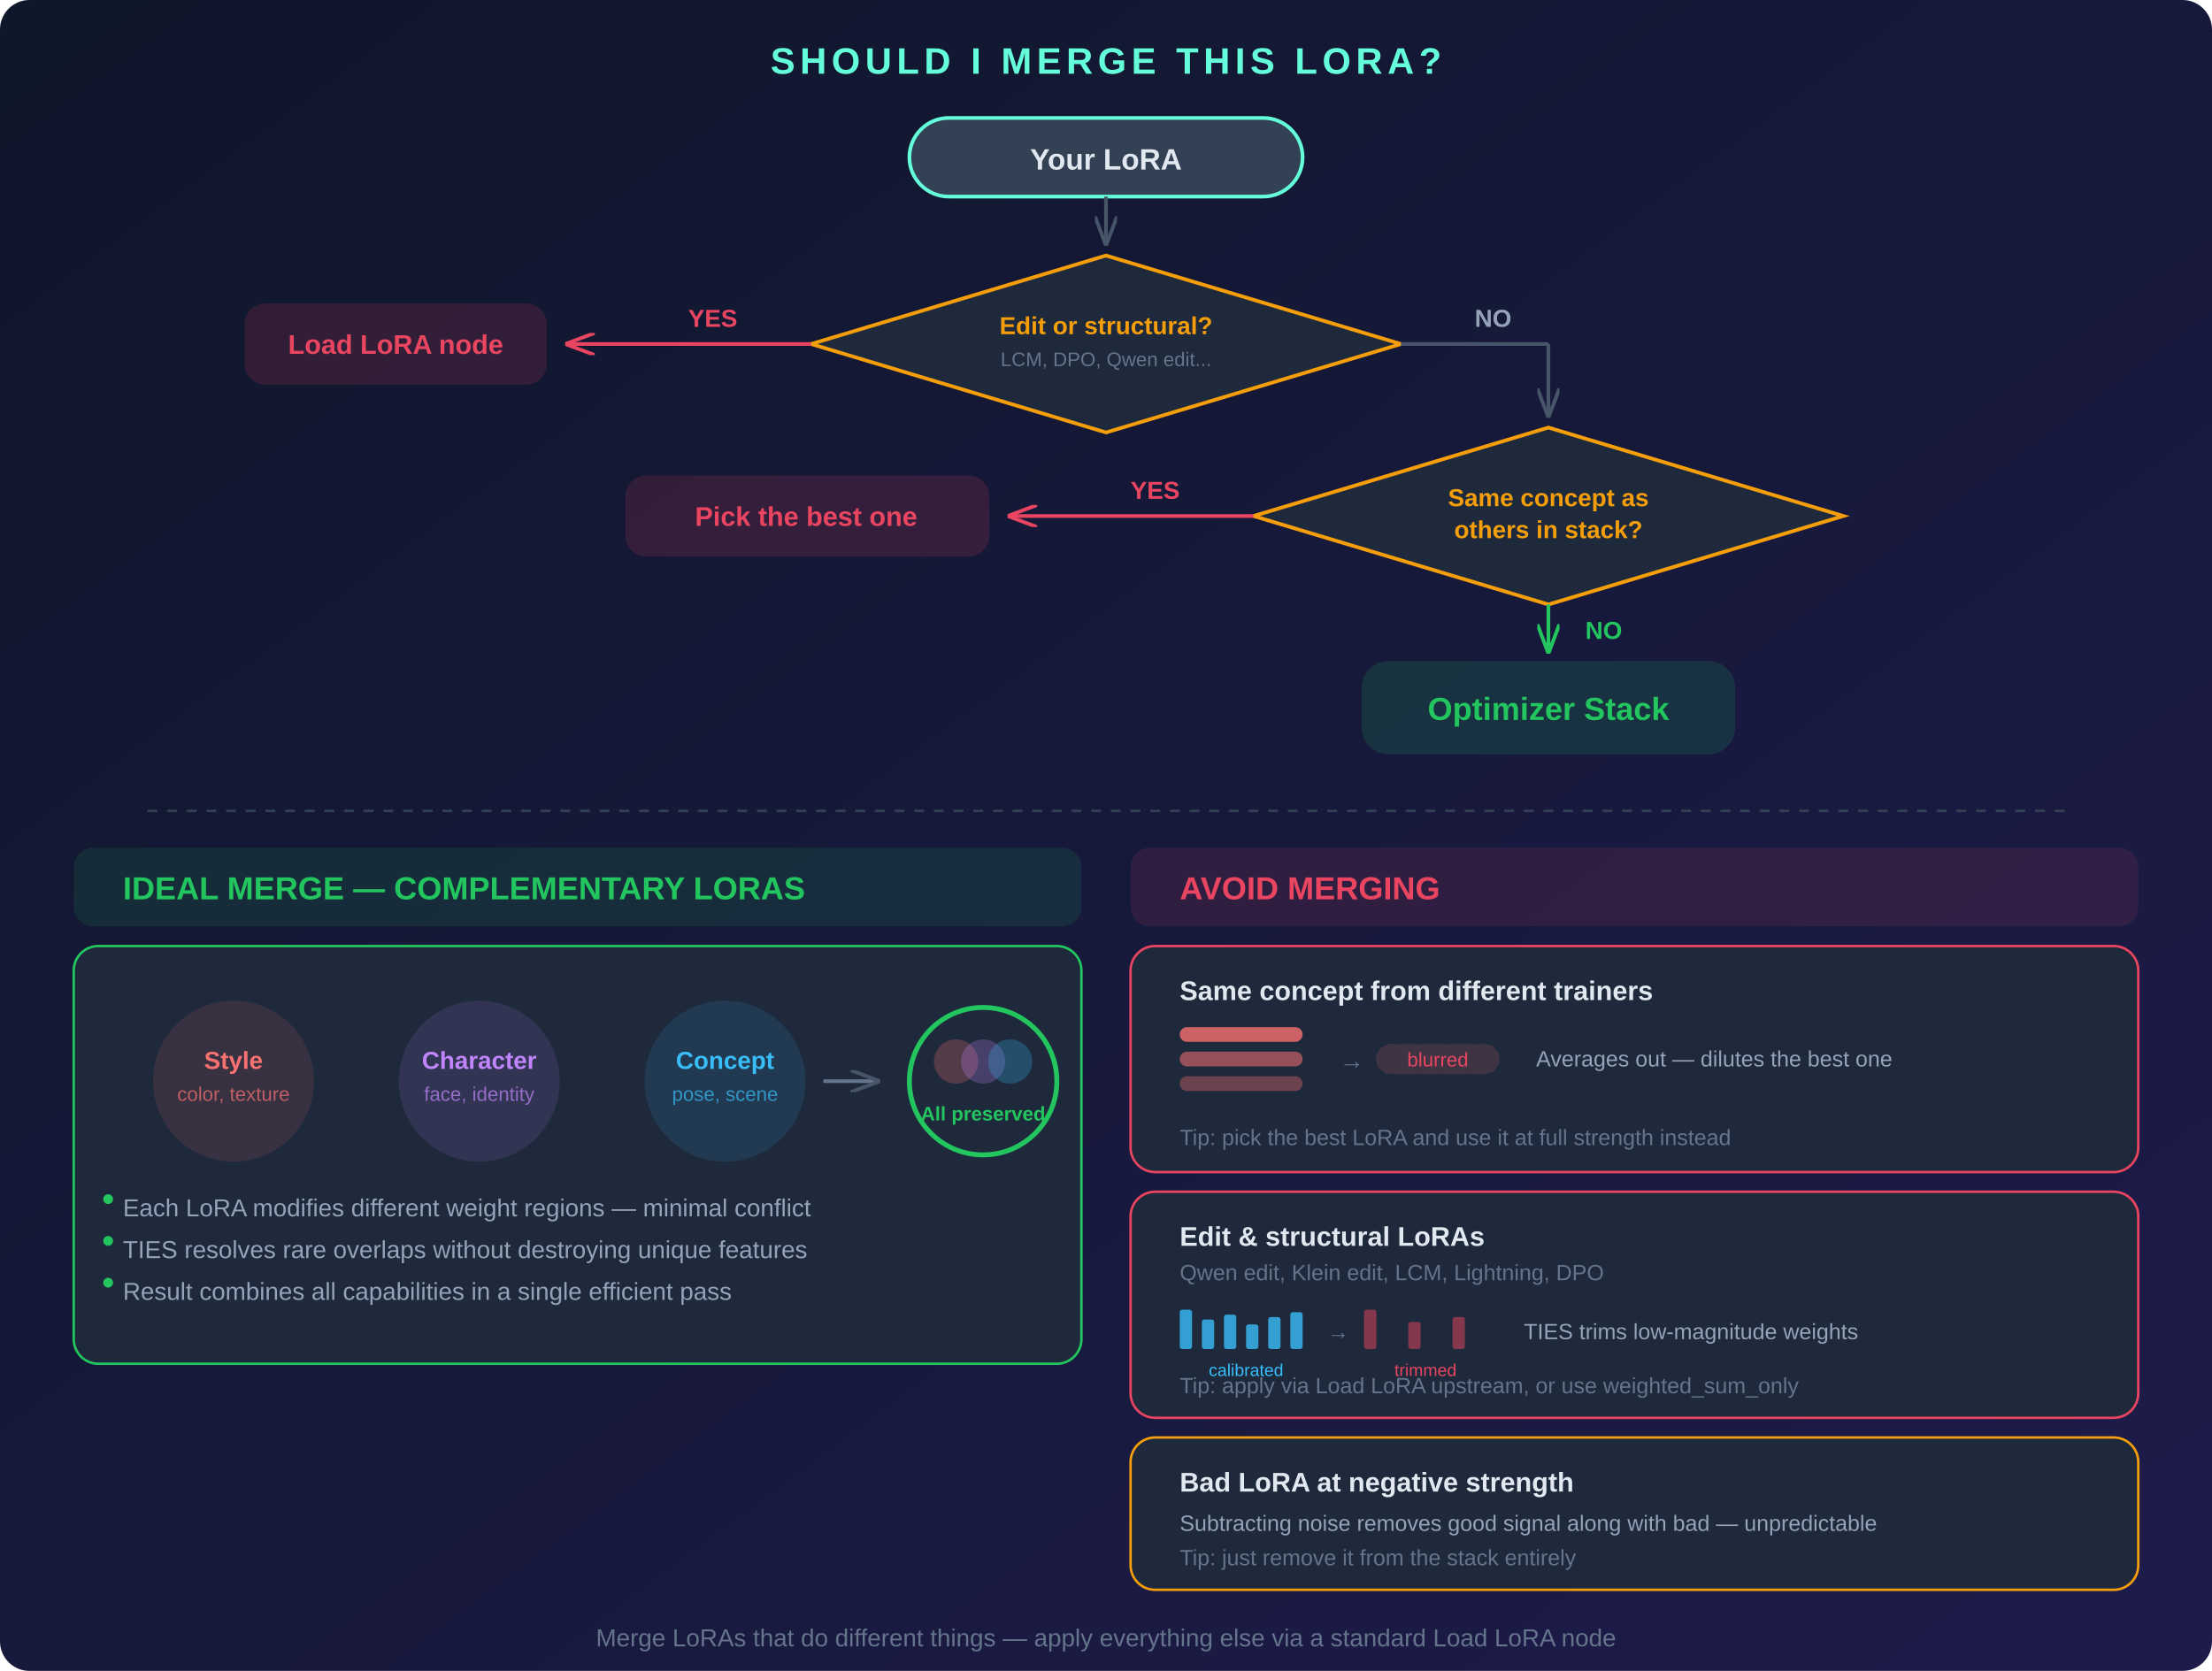
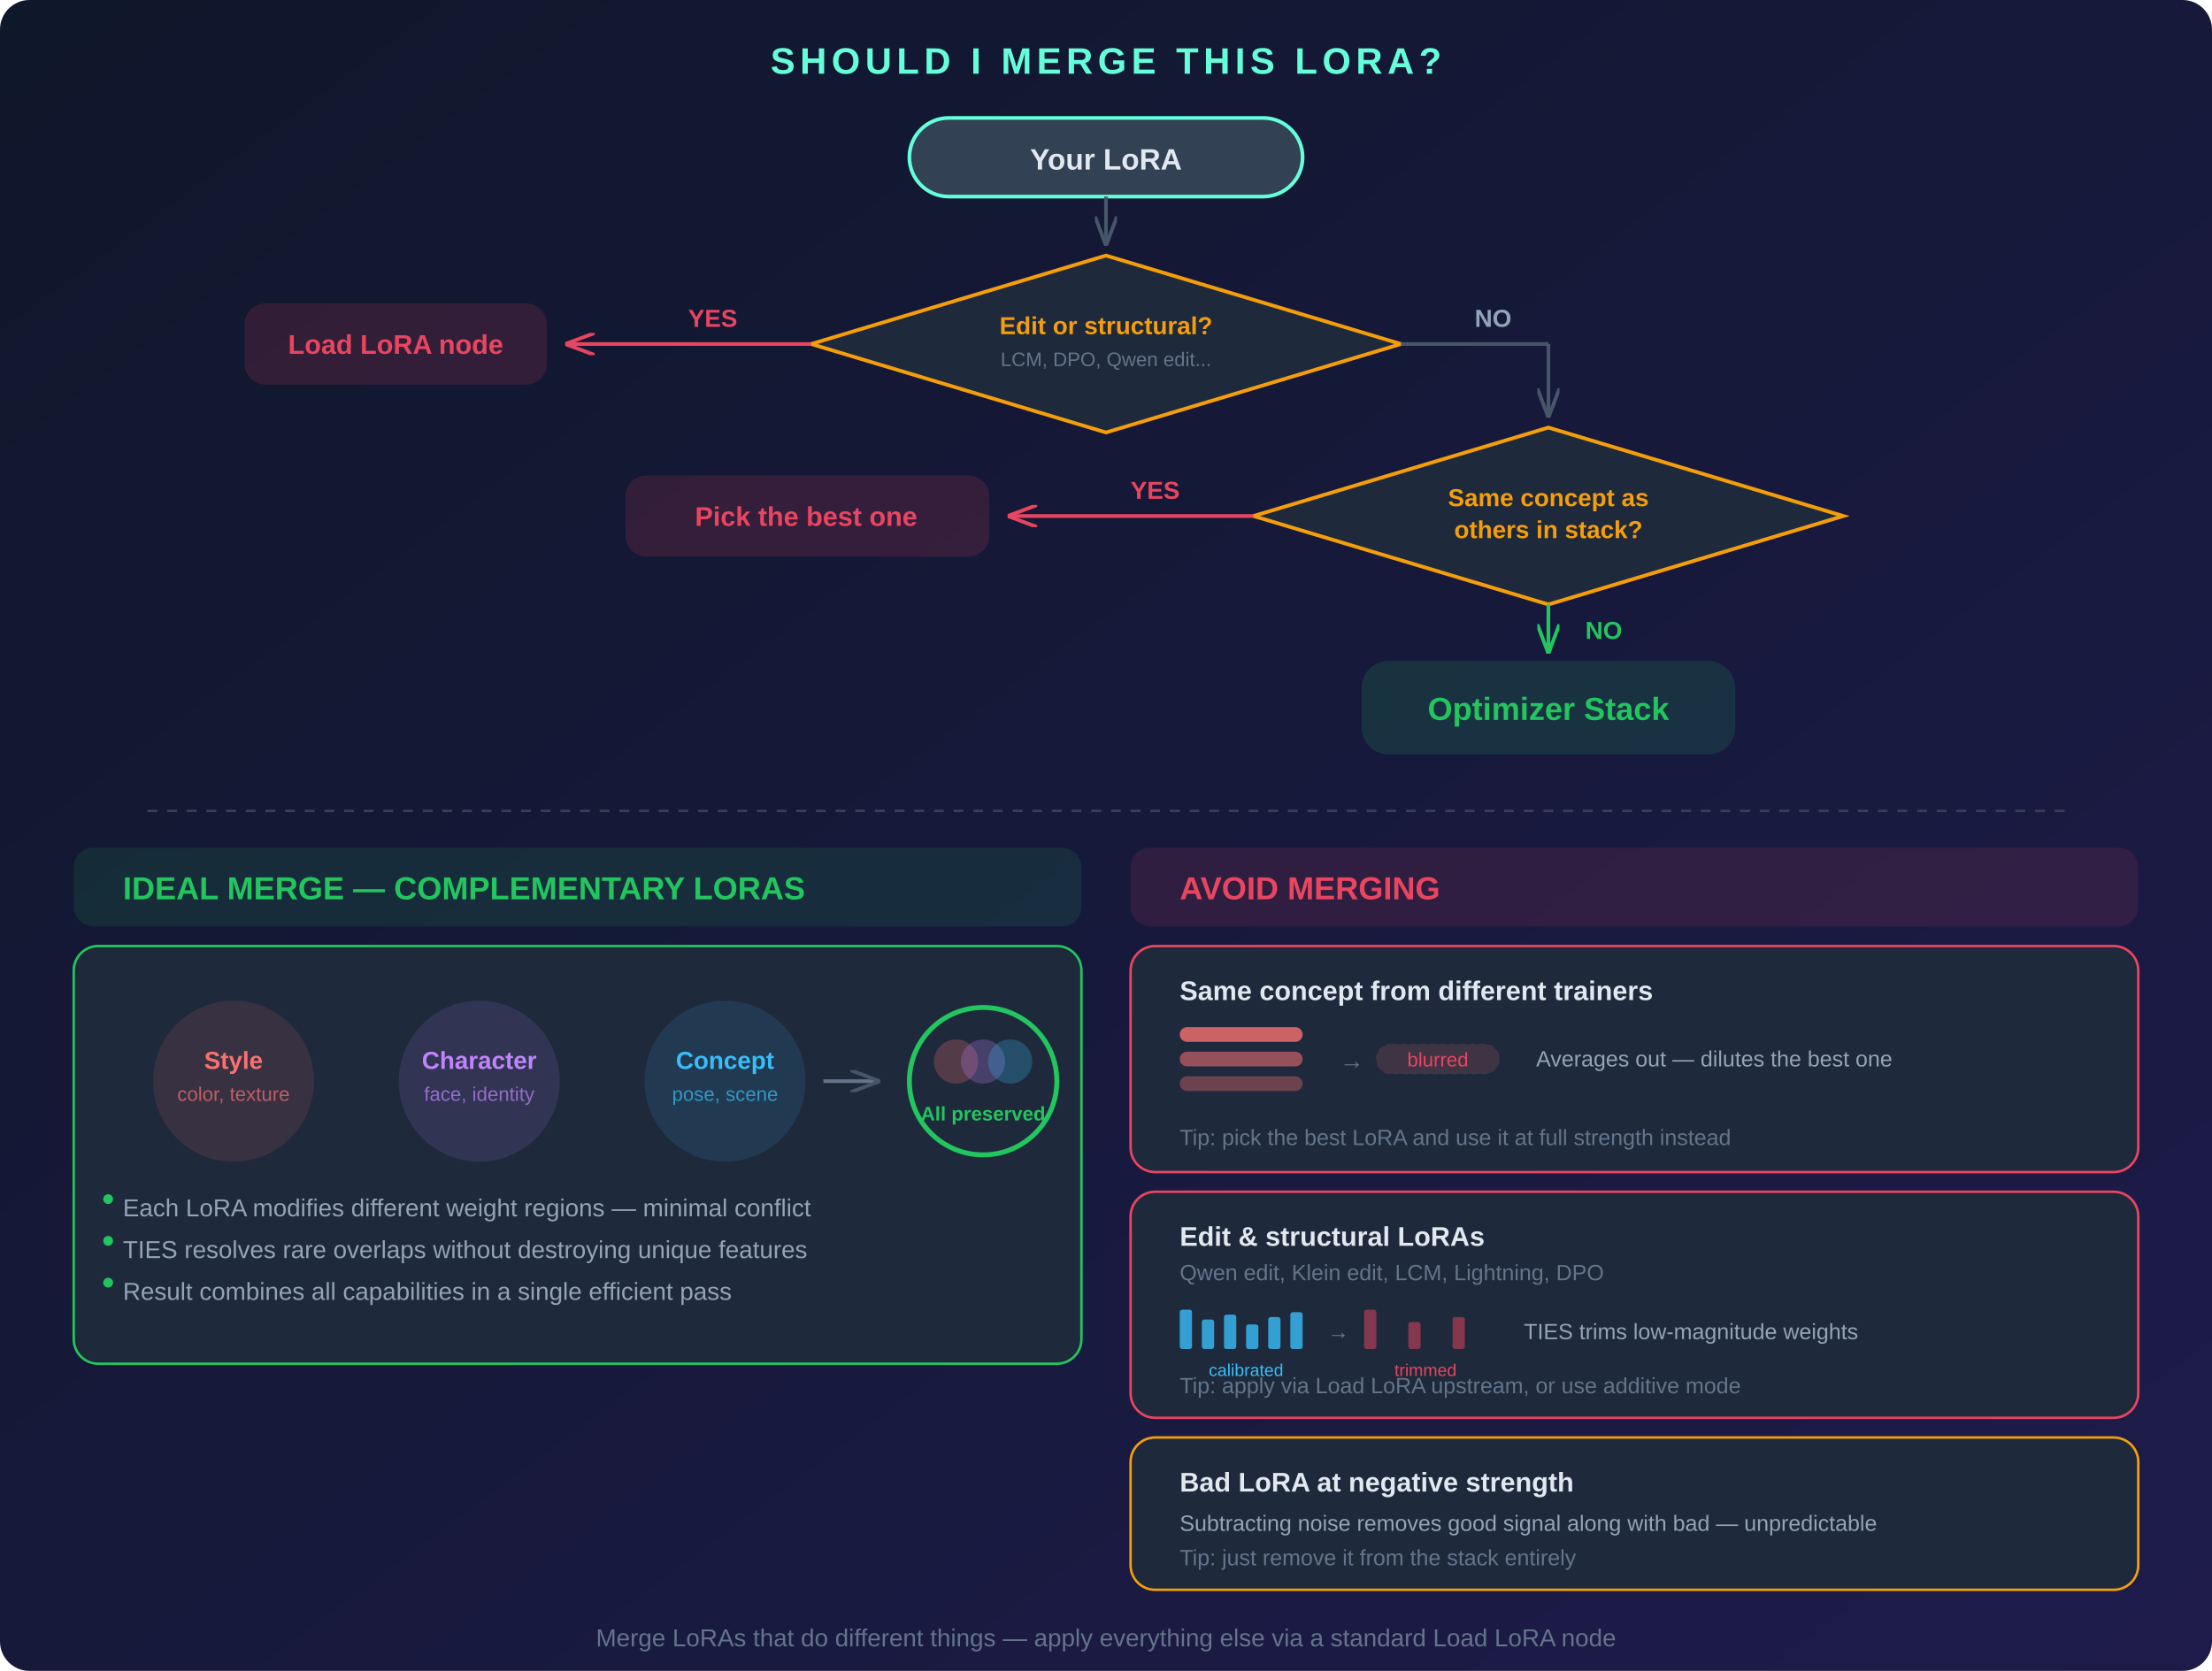
<svg xmlns="http://www.w3.org/2000/svg" viewBox="0 0 900 680">
  <defs>
    <linearGradient id="ucbg" x1="0%" y1="0%" x2="100%" y2="100%">
      <stop offset="0%" style="stop-color:#0f172a" />
      <stop offset="100%" style="stop-color:#1e1b4b" />
    </linearGradient>
    <marker id="arr" markerWidth="8" markerHeight="6" refX="8" refY="3" orient="auto">
      <path d="M0,0 L8,3 L0,6" fill="none" stroke="#475569" stroke-width="1" />
    </marker>
    <marker id="arrG" markerWidth="8" markerHeight="6" refX="8" refY="3" orient="auto">
      <path d="M0,0 L8,3 L0,6" fill="none" stroke="#22c55e" stroke-width="1" />
    </marker>
    <marker id="arrR" markerWidth="8" markerHeight="6" refX="8" refY="3" orient="auto">
      <path d="M0,0 L8,3 L0,6" fill="none" stroke="#e94560" stroke-width="1" />
    </marker>
  </defs>
  <rect width="900" height="680" rx="12" fill="url(#ucbg)" />
  <text x="450" y="30" font-family="Segoe UI, Arial, sans-serif" font-size="15" fill="#64ffda" text-anchor="middle" font-weight="700" letter-spacing="2">SHOULD I MERGE THIS LORA?</text>
  <rect x="370" y="48" width="160" height="32" rx="16" fill="#334155" stroke="#64ffda" stroke-width="1.5" />
  <text x="450" y="69" font-family="Segoe UI, Arial, sans-serif" font-size="12" fill="#e2e8f0" text-anchor="middle" font-weight="600">Your LoRA</text>
  <line x1="450" y1="80" x2="450" y2="100" stroke="#475569" stroke-width="1.5" marker-end="url(#arr)" />
  <polygon points="450,104 570,140 450,176 330,140" fill="#1e293b" stroke="#f59e0b" stroke-width="1.5" />
  <text x="450" y="136" font-family="Segoe UI, Arial, sans-serif" font-size="10" fill="#f59e0b" text-anchor="middle" font-weight="600">Edit or structural?</text>
  <text x="450" y="149" font-family="Segoe UI, Arial, sans-serif" font-size="8" fill="#64748b" text-anchor="middle">LCM, DPO, Qwen edit...</text>
  <line x1="330" y1="140" x2="230" y2="140" stroke="#e94560" stroke-width="1.5" marker-end="url(#arrR)" />
  <text x="280" y="133" font-family="Segoe UI, Arial, sans-serif" font-size="10" fill="#e94560" font-weight="600">YES</text>
  <rect x="100" y="124" width="122" height="32" rx="8" fill="#e94560" opacity="0.15" stroke="#e94560" stroke-width="1" />
  <text x="161" y="144" font-family="Segoe UI, Arial, sans-serif" font-size="11" fill="#e94560" text-anchor="middle" font-weight="600">Load LoRA node</text>
  <line x1="570" y1="140" x2="630" y2="140" stroke="#475569" stroke-width="1.5" />
  <text x="600" y="133" font-family="Segoe UI, Arial, sans-serif" font-size="10" fill="#94a3b8" font-weight="600">NO</text>
  <line x1="630" y1="140" x2="630" y2="170" stroke="#475569" stroke-width="1.5" marker-end="url(#arr)" />
  <polygon points="630,174 750,210 630,246 510,210" fill="#1e293b" stroke="#f59e0b" stroke-width="1.5" />
  <text x="630" y="206" font-family="Segoe UI, Arial, sans-serif" font-size="10" fill="#f59e0b" text-anchor="middle" font-weight="600">Same concept as</text>
  <text x="630" y="219" font-family="Segoe UI, Arial, sans-serif" font-size="10" fill="#f59e0b" text-anchor="middle" font-weight="600">others in stack?</text>
  <line x1="510" y1="210" x2="410" y2="210" stroke="#e94560" stroke-width="1.5" marker-end="url(#arrR)" />
  <text x="460" y="203" font-family="Segoe UI, Arial, sans-serif" font-size="10" fill="#e94560" font-weight="600">YES</text>
  <rect x="255" y="194" width="147" height="32" rx="8" fill="#e94560" opacity="0.15" stroke="#e94560" stroke-width="1" />
  <text x="328" y="214" font-family="Segoe UI, Arial, sans-serif" font-size="11" fill="#e94560" text-anchor="middle" font-weight="600">Pick the best one</text>
  <line x1="630" y1="246" x2="630" y2="266" stroke="#22c55e" stroke-width="1.5" marker-end="url(#arrG)" />
  <text x="645" y="260" font-family="Segoe UI, Arial, sans-serif" font-size="10" fill="#22c55e" font-weight="600">NO</text>
  <rect x="555" y="270" width="150" height="36" rx="10" fill="#22c55e" opacity="0.15" stroke="#22c55e" stroke-width="2" />
  <text x="630" y="293" font-family="Segoe UI, Arial, sans-serif" font-size="13" fill="#22c55e" text-anchor="middle" font-weight="700">Optimizer Stack</text>
  <line x1="60" y1="330" x2="840" y2="330" stroke="#334155" stroke-width="1" stroke-dasharray="4,4" />
  <rect x="30" y="345" width="410" height="32" rx="8" fill="#22c55e" opacity="0.12" />
  <text x="50" y="366" font-family="Segoe UI, Arial, sans-serif" font-size="13" fill="#22c55e" font-weight="700">IDEAL MERGE — COMPLEMENTARY LORAS</text>
  <rect x="30" y="385" width="410" height="170" rx="10" fill="#1e293b" stroke="#22c55e" stroke-width="1" />
  <circle cx="95" cy="440" r="32" fill="#f87171" opacity="0.12" stroke="#f87171" stroke-width="1.5" />
  <text x="95" y="435" font-family="Segoe UI, Arial, sans-serif" font-size="10" fill="#f87171" text-anchor="middle" font-weight="600">Style</text>
  <text x="95" y="448" font-family="Segoe UI, Arial, sans-serif" font-size="8" fill="#f87171" text-anchor="middle" opacity="0.7">color, texture</text>
  <circle cx="195" cy="440" r="32" fill="#c084fc" opacity="0.12" stroke="#c084fc" stroke-width="1.5" />
  <text x="195" y="435" font-family="Segoe UI, Arial, sans-serif" font-size="10" fill="#c084fc" text-anchor="middle" font-weight="600">Character</text>
  <text x="195" y="448" font-family="Segoe UI, Arial, sans-serif" font-size="8" fill="#c084fc" text-anchor="middle" opacity="0.7">face, identity</text>
  <circle cx="295" cy="440" r="32" fill="#38bdf8" opacity="0.12" stroke="#38bdf8" stroke-width="1.5" />
  <text x="295" y="435" font-family="Segoe UI, Arial, sans-serif" font-size="10" fill="#38bdf8" text-anchor="middle" font-weight="600">Concept</text>
  <text x="295" y="448" font-family="Segoe UI, Arial, sans-serif" font-size="8" fill="#38bdf8" text-anchor="middle" opacity="0.7">pose, scene</text>
  <line x1="335" y1="440" x2="358" y2="440" stroke="#64748b" stroke-width="1.5" marker-end="url(#arr)" />
  <circle cx="400" cy="440" r="30" fill="none" stroke="#22c55e" stroke-width="2" />
  <circle cx="389" cy="432" r="9" fill="#f87171" opacity="0.25" />
  <circle cx="400" cy="432" r="9" fill="#c084fc" opacity="0.25" />
  <circle cx="411" cy="432" r="9" fill="#38bdf8" opacity="0.25" />
  <text x="400" y="456" font-family="Segoe UI, Arial, sans-serif" font-size="8" fill="#22c55e" text-anchor="middle" font-weight="600">All preserved</text>
  <text x="50" y="495" font-family="Segoe UI, Arial, sans-serif" font-size="10" fill="#94a3b8">Each LoRA modifies different weight regions — minimal conflict</text>
  <text x="50" y="512" font-family="Segoe UI, Arial, sans-serif" font-size="10" fill="#94a3b8">TIES resolves rare overlaps without destroying unique features</text>
  <text x="50" y="529" font-family="Segoe UI, Arial, sans-serif" font-size="10" fill="#94a3b8">Result combines all capabilities in a single efficient pass</text>
  <rect x="42" y="486" width="4" height="4" rx="2" fill="#22c55e" />
  <rect x="42" y="503" width="4" height="4" rx="2" fill="#22c55e" />
  <rect x="42" y="520" width="4" height="4" rx="2" fill="#22c55e" />
  <rect x="460" y="345" width="410" height="32" rx="8" fill="#e94560" opacity="0.12" />
  <text x="480" y="366" font-family="Segoe UI, Arial, sans-serif" font-size="13" fill="#e94560" font-weight="700">AVOID MERGING</text>
  <rect x="460" y="385" width="410" height="92" rx="10" fill="#1e293b" stroke="#e94560" stroke-width="1" />
  <text x="480" y="407" font-family="Segoe UI, Arial, sans-serif" font-size="11" fill="#e2e8f0" font-weight="600">Same concept from different trainers</text>
  <rect x="480" y="418" width="50" height="6" rx="3" fill="#f87171" opacity="0.8" />
  <rect x="480" y="428" width="50" height="6" rx="3" fill="#f87171" opacity="0.55" />
  <rect x="480" y="438" width="50" height="6" rx="3" fill="#f87171" opacity="0.35" />
  <text x="545" y="435" font-family="Segoe UI, Arial, sans-serif" font-size="10" fill="#64748b">→</text>
  <rect x="560" y="425" width="50" height="12" rx="6" fill="#f87171" opacity="0.15" stroke="#f87171" stroke-width="0.5" stroke-dasharray="2,2" />
  <text x="585" y="434" font-family="Segoe UI, Arial, sans-serif" font-size="8" fill="#e94560" text-anchor="middle">blurred</text>
  <text x="625" y="434" font-family="Segoe UI, Arial, sans-serif" font-size="9" fill="#94a3b8">Averages out — dilutes the best one</text>
  <text x="480" y="466" font-family="Segoe UI, Arial, sans-serif" font-size="9" fill="#64748b">Tip: pick the best LoRA and use it at full strength instead</text>
  <rect x="460" y="485" width="410" height="92" rx="10" fill="#1e293b" stroke="#e94560" stroke-width="1" />
  <text x="480" y="507" font-family="Segoe UI, Arial, sans-serif" font-size="11" fill="#e2e8f0" font-weight="600">Edit &amp; structural LoRAs</text>
  <text x="480" y="521" font-family="Segoe UI, Arial, sans-serif" font-size="9" fill="#64748b">Qwen edit, Klein edit, LCM, Lightning, DPO</text>
  <rect x="480" y="533" width="5" height="16" rx="1" fill="#38bdf8" opacity="0.8" />
  <rect x="489" y="537" width="5" height="12" rx="1" fill="#38bdf8" opacity="0.8" />
  <rect x="498" y="535" width="5" height="14" rx="1" fill="#38bdf8" opacity="0.8" />
  <rect x="507" y="539" width="5" height="10" rx="1" fill="#38bdf8" opacity="0.8" />
  <rect x="516" y="536" width="5" height="13" rx="1" fill="#38bdf8" opacity="0.8" />
  <rect x="525" y="534" width="5" height="15" rx="1" fill="#38bdf8" opacity="0.8" />
  <text x="507" y="560" font-family="Segoe UI, Arial, sans-serif" font-size="7" fill="#38bdf8" text-anchor="middle">calibrated</text>
  <text x="540" y="545" font-family="Segoe UI, Arial, sans-serif" font-size="9" fill="#64748b">→</text>
  <rect x="555" y="533" width="5" height="16" rx="1" fill="#e94560" opacity="0.5" />
  <rect x="564" y="537" width="5" height="0" rx="1" fill="#e94560" opacity="0.2" />
  <rect x="573" y="538" width="5" height="11" rx="1" fill="#e94560" opacity="0.5" />
  <rect x="582" y="539" width="5" height="0" rx="1" fill="#e94560" opacity="0.2" />
  <rect x="591" y="536" width="5" height="13" rx="1" fill="#e94560" opacity="0.5" />
  <rect x="600" y="534" width="5" height="0" rx="1" fill="#e94560" opacity="0.2" />
  <text x="580" y="560" font-family="Segoe UI, Arial, sans-serif" font-size="7" fill="#e94560" text-anchor="middle">trimmed</text>
  <text x="620" y="545" font-family="Segoe UI, Arial, sans-serif" font-size="9" fill="#94a3b8">TIES trims low-magnitude weights</text>
-   <text x="480" y="567" font-family="Segoe UI, Arial, sans-serif" font-size="9" fill="#64748b">Tip: apply via Load LoRA upstream, or use weighted_sum_only</text>
+   <text x="480" y="567" font-family="Segoe UI, Arial, sans-serif" font-size="9" fill="#64748b">Tip: apply via Load LoRA upstream, or use additive mode</text>
  <rect x="460" y="585" width="410" height="62" rx="10" fill="#1e293b" stroke="#f59e0b" stroke-width="1" />
  <text x="480" y="607" font-family="Segoe UI, Arial, sans-serif" font-size="11" fill="#e2e8f0" font-weight="600">Bad LoRA at negative strength</text>
  <text x="480" y="623" font-family="Segoe UI, Arial, sans-serif" font-size="9" fill="#94a3b8">Subtracting noise removes good signal along with bad — unpredictable</text>
  <text x="480" y="637" font-family="Segoe UI, Arial, sans-serif" font-size="9" fill="#64748b">Tip: just remove it from the stack entirely</text>
  <text x="450" y="670" font-family="Segoe UI, Arial, sans-serif" font-size="10" fill="#64748b" text-anchor="middle">Merge LoRAs that do different things — apply everything else via a standard Load LoRA node</text>
</svg>
